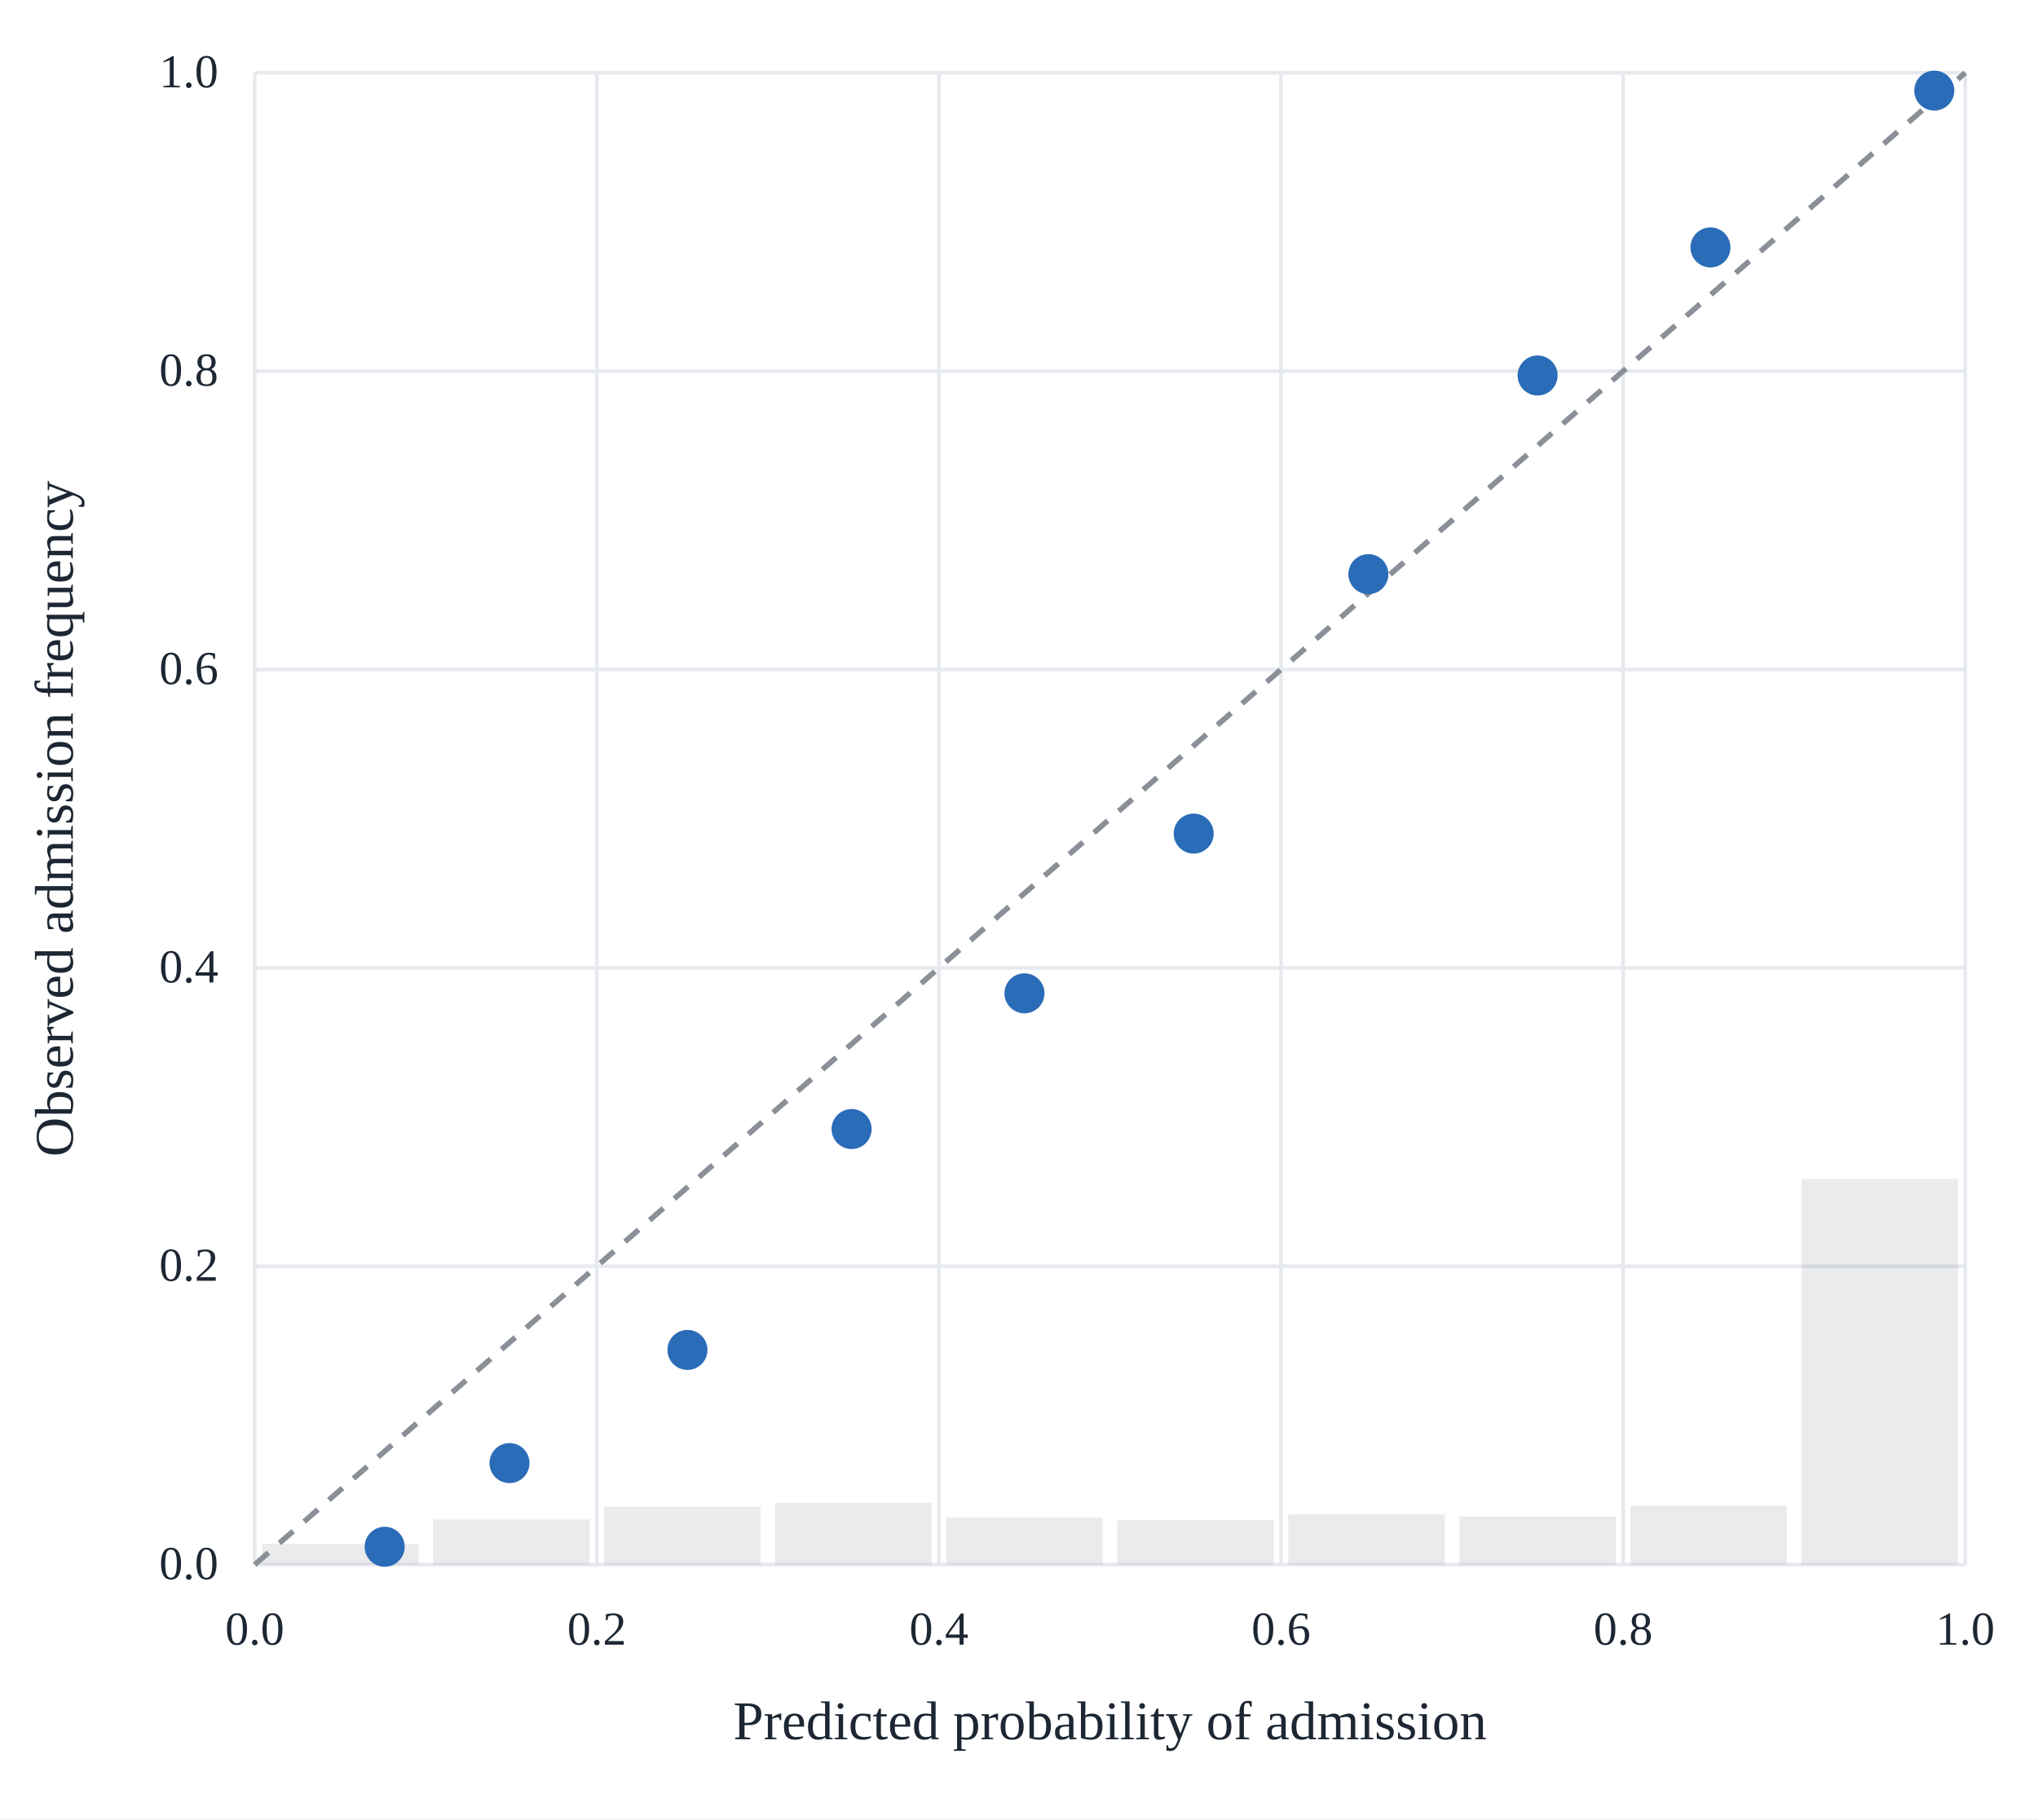
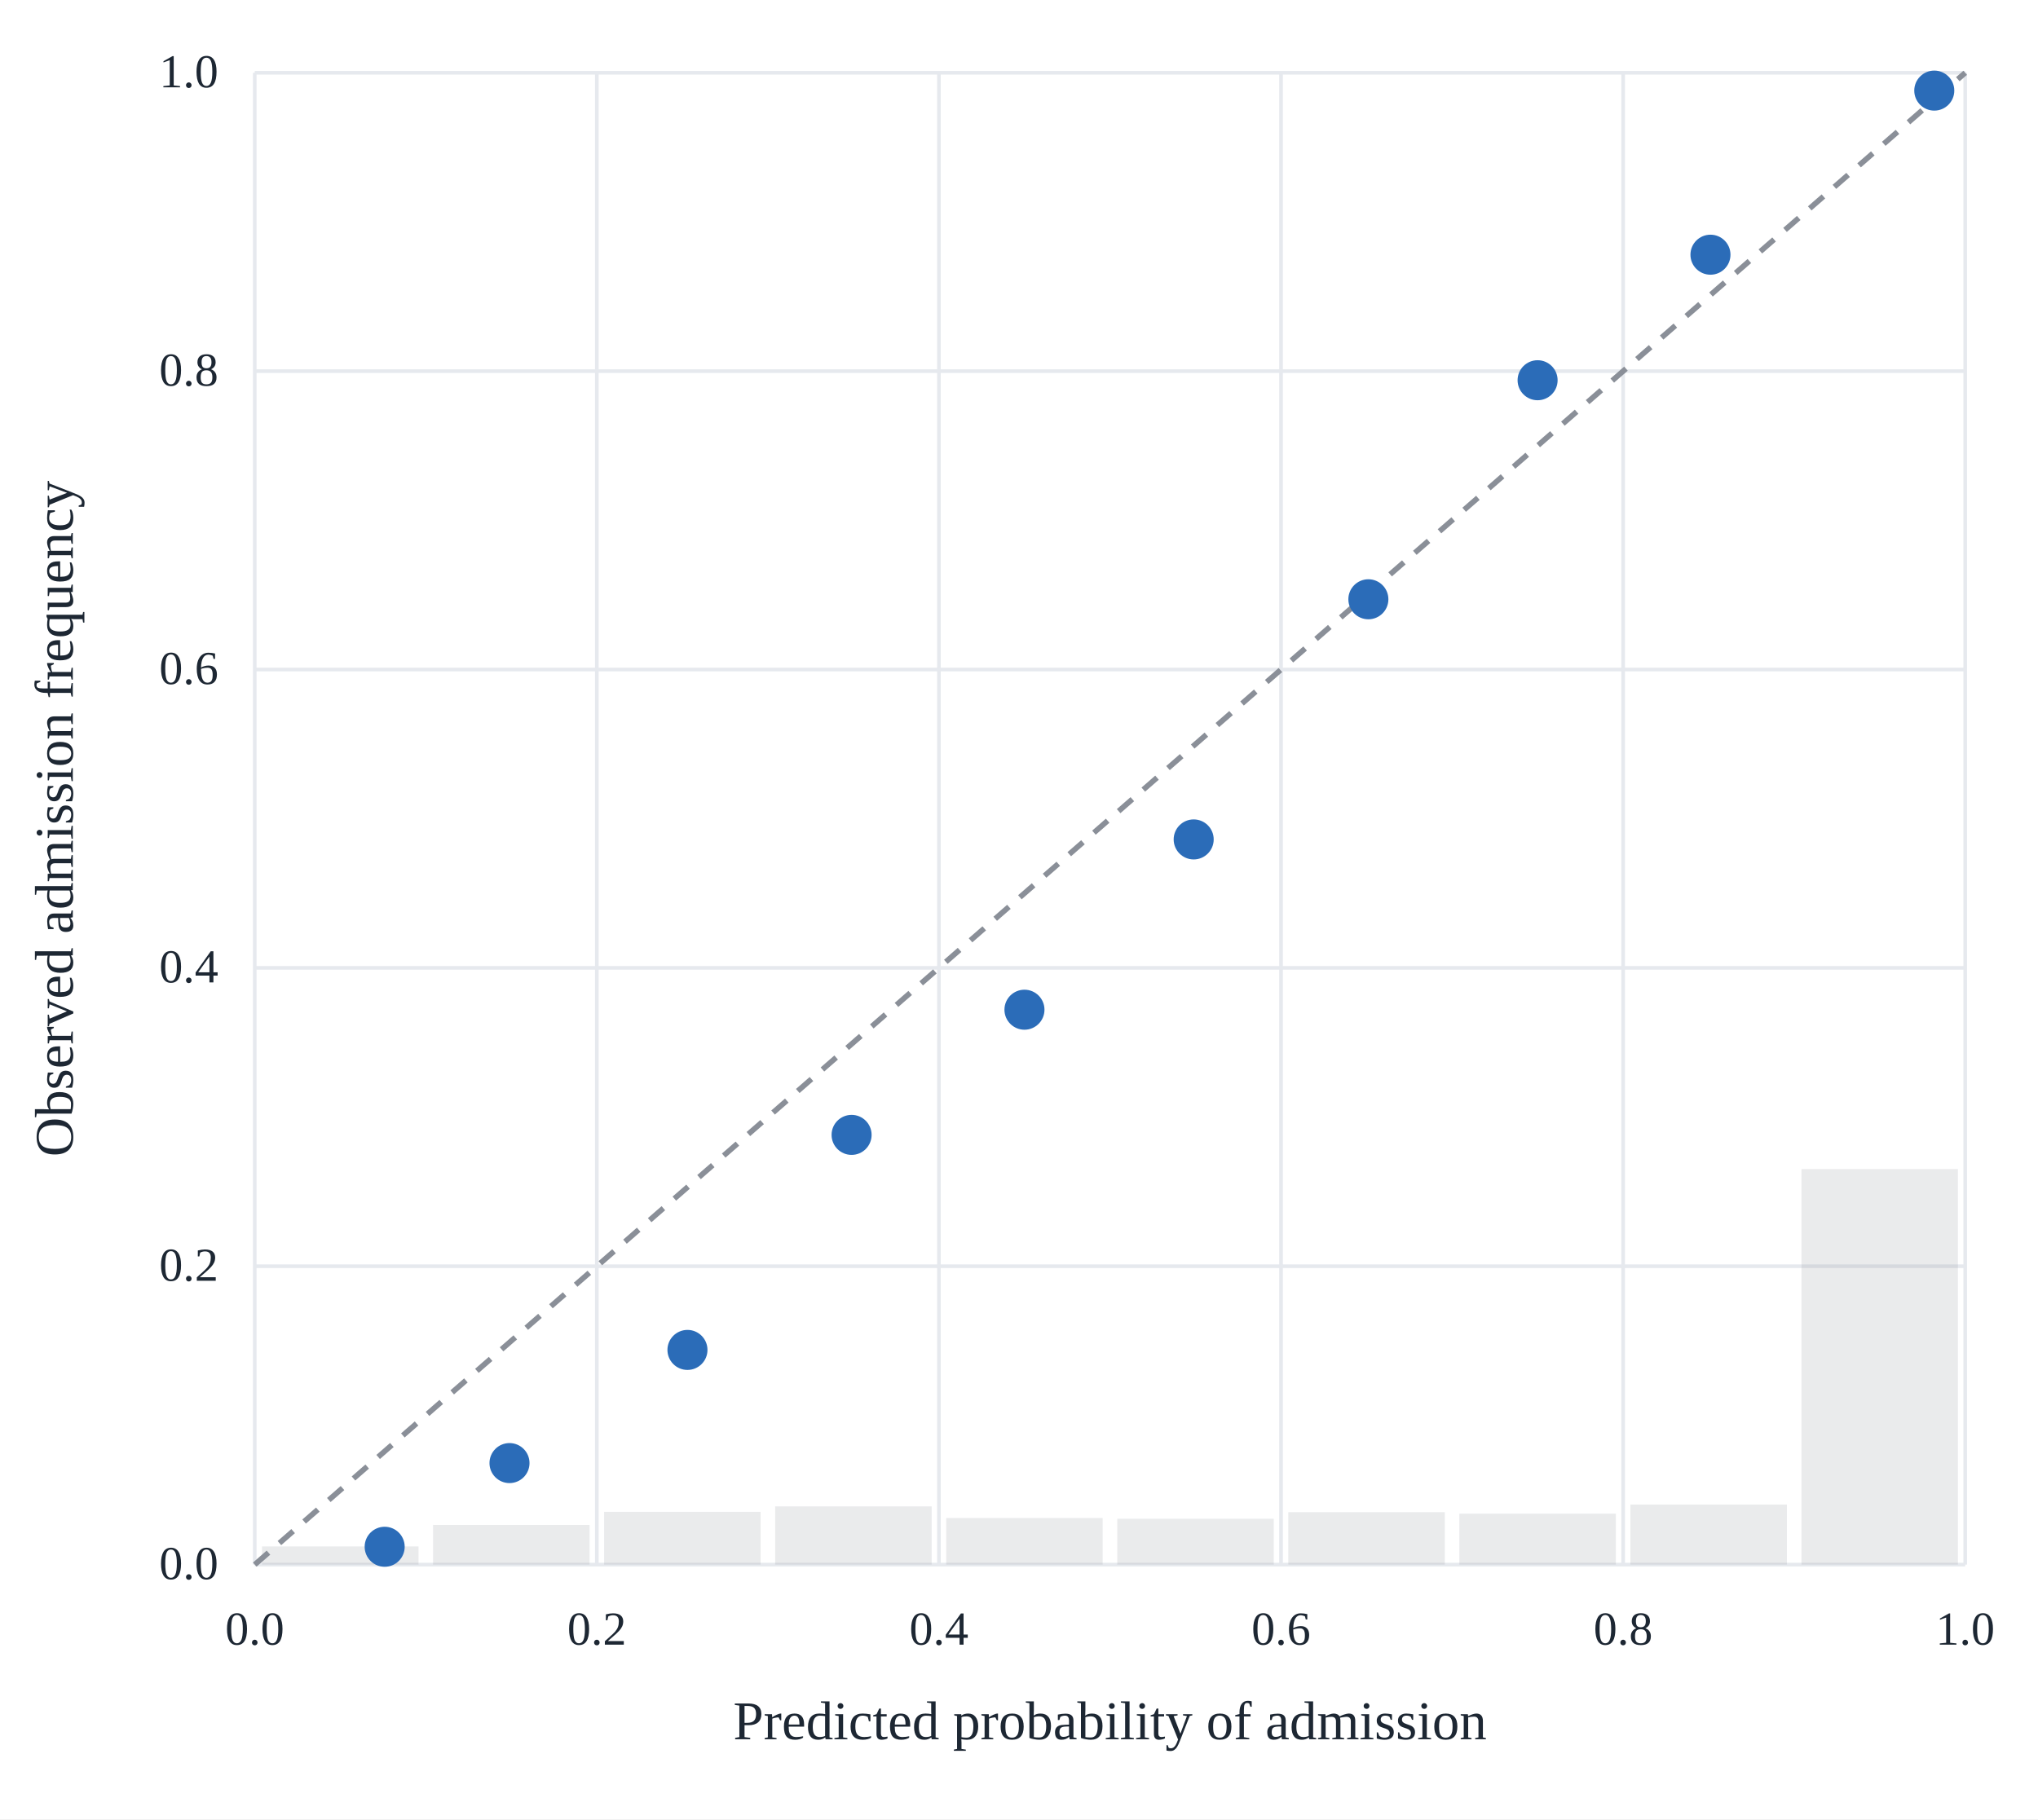
<svg xmlns="http://www.w3.org/2000/svg" viewBox="0 0 560 500" role="img" aria-label="Reliability diagram of the held-out admission probability">
  <rect width="560" height="500" fill="white" />
  <line x1="70.0" y1="430.0" x2="70.0" y2="20.0" stroke="#e6e9ee" stroke-width="1" />
  <line x1="70.0" y1="430.0" x2="540.0" y2="430.0" stroke="#e6e9ee" stroke-width="1" />
  <text x="70.0" y="452" font-family="Georgia, &quot;Times New Roman&quot;, serif" font-size="13" fill="#1d2733" text-anchor="middle">0.0</text>
  <text x="60" y="434.0" font-family="Georgia, &quot;Times New Roman&quot;, serif" font-size="13" fill="#1d2733" text-anchor="end">0.0</text>
  <line x1="164.0" y1="430.0" x2="164.0" y2="20.0" stroke="#e6e9ee" stroke-width="1" />
  <line x1="70.0" y1="348.0" x2="540.0" y2="348.0" stroke="#e6e9ee" stroke-width="1" />
  <text x="164.0" y="452" font-family="Georgia, &quot;Times New Roman&quot;, serif" font-size="13" fill="#1d2733" text-anchor="middle">0.2</text>
  <text x="60" y="352.0" font-family="Georgia, &quot;Times New Roman&quot;, serif" font-size="13" fill="#1d2733" text-anchor="end">0.2</text>
  <line x1="258.0" y1="430.0" x2="258.0" y2="20.0" stroke="#e6e9ee" stroke-width="1" />
  <line x1="70.0" y1="266.0" x2="540.0" y2="266.0" stroke="#e6e9ee" stroke-width="1" />
  <text x="258.0" y="452" font-family="Georgia, &quot;Times New Roman&quot;, serif" font-size="13" fill="#1d2733" text-anchor="middle">0.4</text>
  <text x="60" y="270.0" font-family="Georgia, &quot;Times New Roman&quot;, serif" font-size="13" fill="#1d2733" text-anchor="end">0.4</text>
  <line x1="352.0" y1="430.0" x2="352.0" y2="20.0" stroke="#e6e9ee" stroke-width="1" />
  <line x1="70.0" y1="184.0" x2="540.0" y2="184.0" stroke="#e6e9ee" stroke-width="1" />
  <text x="352.0" y="452" font-family="Georgia, &quot;Times New Roman&quot;, serif" font-size="13" fill="#1d2733" text-anchor="middle">0.6</text>
  <text x="60" y="188.0" font-family="Georgia, &quot;Times New Roman&quot;, serif" font-size="13" fill="#1d2733" text-anchor="end">0.6</text>
  <line x1="446.0" y1="430.0" x2="446.0" y2="20.0" stroke="#e6e9ee" stroke-width="1" />
  <line x1="70.0" y1="102.0" x2="540.0" y2="102.0" stroke="#e6e9ee" stroke-width="1" />
  <text x="446.0" y="452" font-family="Georgia, &quot;Times New Roman&quot;, serif" font-size="13" fill="#1d2733" text-anchor="middle">0.8</text>
  <text x="60" y="106.0" font-family="Georgia, &quot;Times New Roman&quot;, serif" font-size="13" fill="#1d2733" text-anchor="end">0.8</text>
  <line x1="540.0" y1="430.0" x2="540.0" y2="20.0" stroke="#e6e9ee" stroke-width="1" />
  <line x1="70.0" y1="20.0" x2="540.0" y2="20.0" stroke="#e6e9ee" stroke-width="1" />
  <text x="540.0" y="452" font-family="Georgia, &quot;Times New Roman&quot;, serif" font-size="13" fill="#1d2733" text-anchor="middle">1.0</text>
  <text x="60" y="24.0" font-family="Georgia, &quot;Times New Roman&quot;, serif" font-size="13" fill="#1d2733" text-anchor="end">1.0</text>
-   <rect x="72.0" y="424.3" width="43.0" height="5.7" fill="#8a8f98" opacity="0.18" />
-   <rect x="119.0" y="417.6" width="43.0" height="12.4" fill="#8a8f98" opacity="0.18" />
-   <rect x="166.0" y="414.1" width="43.0" height="15.9" fill="#8a8f98" opacity="0.18" />
-   <rect x="213.0" y="413.0" width="43.0" height="17.0" fill="#8a8f98" opacity="0.18" />
-   <rect x="260.0" y="417.1" width="43.0" height="12.9" fill="#8a8f98" opacity="0.18" />
-   <rect x="307.0" y="417.8" width="43.0" height="12.2" fill="#8a8f98" opacity="0.18" />
-   <rect x="354.0" y="416.2" width="43.0" height="13.8" fill="#8a8f98" opacity="0.18" />
-   <rect x="401.0" y="416.8" width="43.0" height="13.2" fill="#8a8f98" opacity="0.18" />
-   <rect x="448.0" y="413.8" width="43.0" height="16.2" fill="#8a8f98" opacity="0.18" />
-   <rect x="495.0" y="324.0" width="43.0" height="106.0" fill="#8a8f98" opacity="0.18" />
+   <rect x="72.0" y="425.0" width="43.0" height="5.0" fill="#8a8f98" opacity="0.18" />
+   <rect x="119.0" y="419.1" width="43.0" height="10.9" fill="#8a8f98" opacity="0.18" />
+   <rect x="166.0" y="415.5" width="43.0" height="14.5" fill="#8a8f98" opacity="0.18" />
+   <rect x="213.0" y="414.0" width="43.0" height="16.0" fill="#8a8f98" opacity="0.18" />
+   <rect x="260.0" y="417.2" width="43.0" height="12.8" fill="#8a8f98" opacity="0.18" />
+   <rect x="307.0" y="417.4" width="43.0" height="12.6" fill="#8a8f98" opacity="0.18" />
+   <rect x="354.0" y="415.6" width="43.0" height="14.4" fill="#8a8f98" opacity="0.18" />
+   <rect x="401.0" y="416.0" width="43.0" height="14.0" fill="#8a8f98" opacity="0.18" />
+   <rect x="448.0" y="413.5" width="43.0" height="16.5" fill="#8a8f98" opacity="0.18" />
+   <rect x="495.0" y="321.3" width="43.0" height="108.7" fill="#8a8f98" opacity="0.18" />
  <line x1="70.0" y1="430.0" x2="540.0" y2="20.0" stroke="#8a8f98" stroke-width="1.5" stroke-dasharray="5 4" />
  <circle cx="105.7" cy="425.1" r="5.5" fill="#2b6cb8" />
  <circle cx="140.0" cy="402.1" r="5.5" fill="#2b6cb8" />
  <circle cx="188.9" cy="371.0" r="5.5" fill="#2b6cb8" />
-   <circle cx="234.0" cy="310.3" r="5.5" fill="#2b6cb8" />
-   <circle cx="281.5" cy="273.0" r="5.5" fill="#2b6cb8" />
-   <circle cx="328.0" cy="229.1" r="5.5" fill="#2b6cb8" />
-   <circle cx="376.0" cy="157.8" r="5.5" fill="#2b6cb8" />
-   <circle cx="422.5" cy="103.2" r="5.5" fill="#2b6cb8" />
-   <circle cx="470.0" cy="68.0" r="5.5" fill="#2b6cb8" />
+   <circle cx="234.0" cy="311.9" r="5.5" fill="#2b6cb8" />
+   <circle cx="281.5" cy="277.5" r="5.5" fill="#2b6cb8" />
+   <circle cx="328.0" cy="230.7" r="5.5" fill="#2b6cb8" />
+   <circle cx="376.0" cy="164.7" r="5.5" fill="#2b6cb8" />
+   <circle cx="422.5" cy="104.5" r="5.5" fill="#2b6cb8" />
+   <circle cx="470.0" cy="70.0" r="5.5" fill="#2b6cb8" />
  <circle cx="531.5" cy="24.9" r="5.5" fill="#2b6cb8" />
  <text x="305.0" y="478" font-family="Georgia, &quot;Times New Roman&quot;, serif" font-size="15" fill="#1d2733" text-anchor="middle">Predicted probability of admission</text>
  <text x="20" y="225.0" font-family="Georgia, &quot;Times New Roman&quot;, serif" font-size="15" fill="#1d2733" text-anchor="middle" transform="rotate(-90 20 225.0)">Observed admission frequency</text>
</svg>
